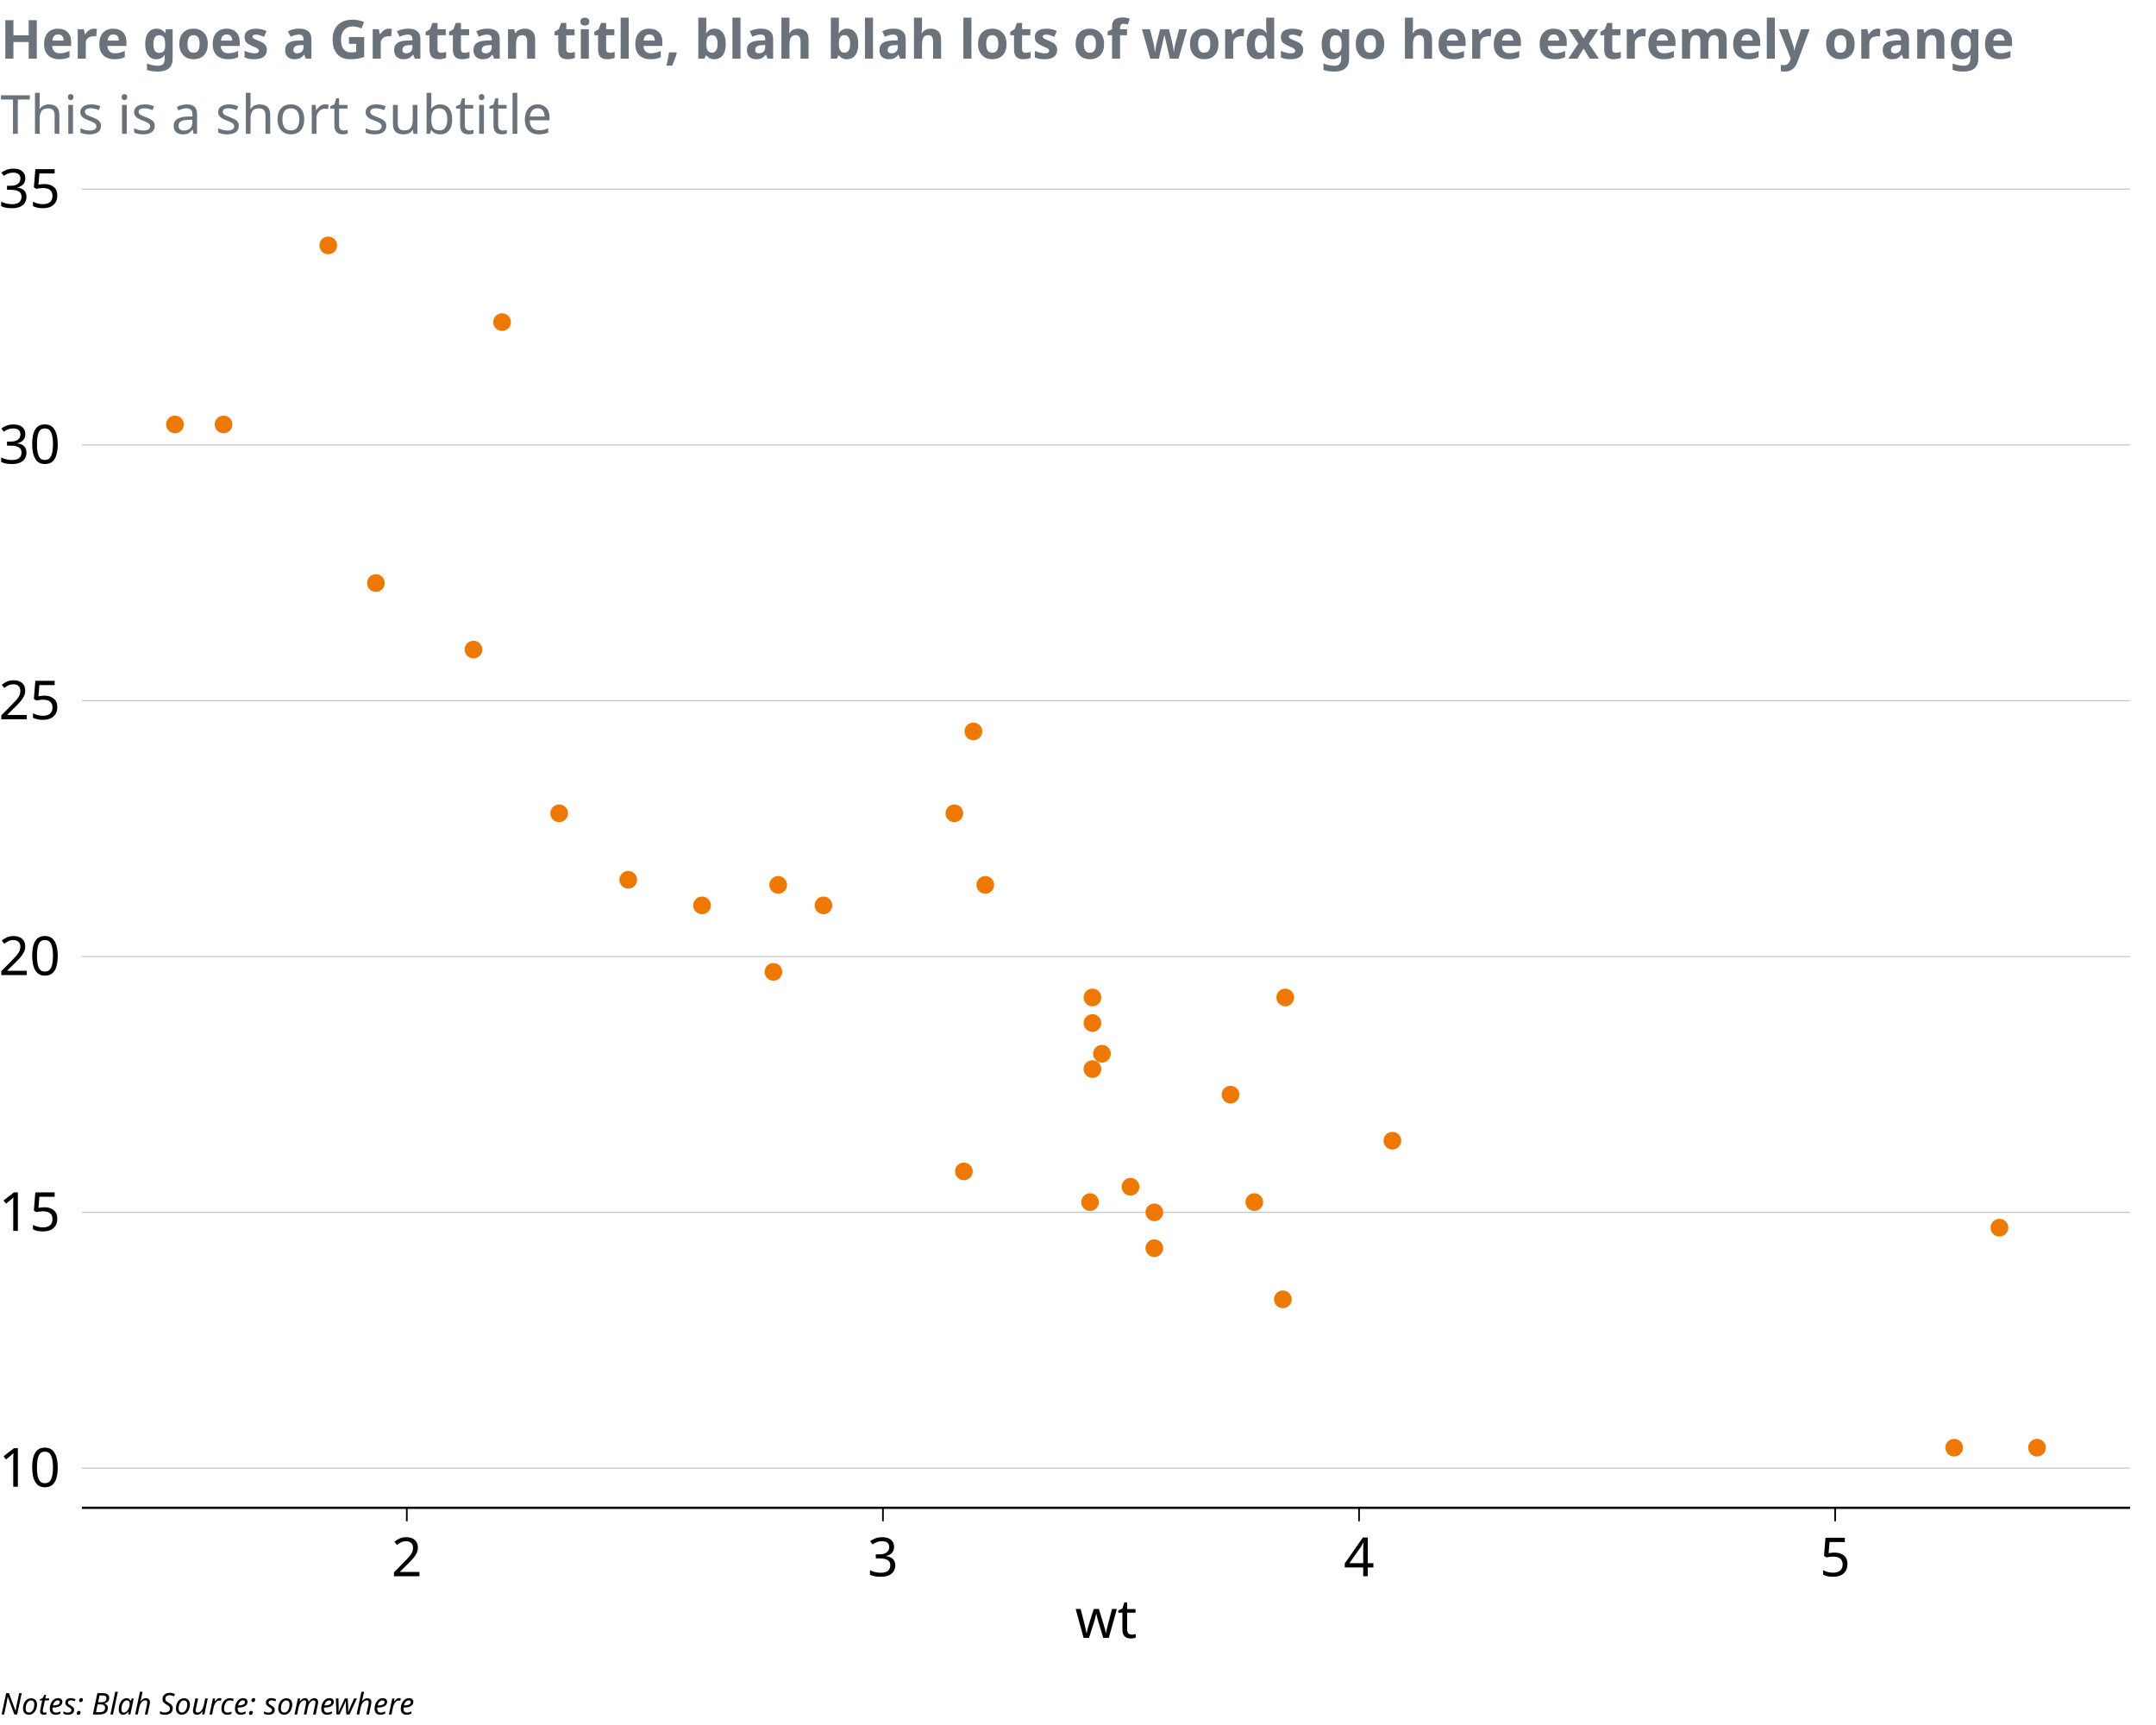
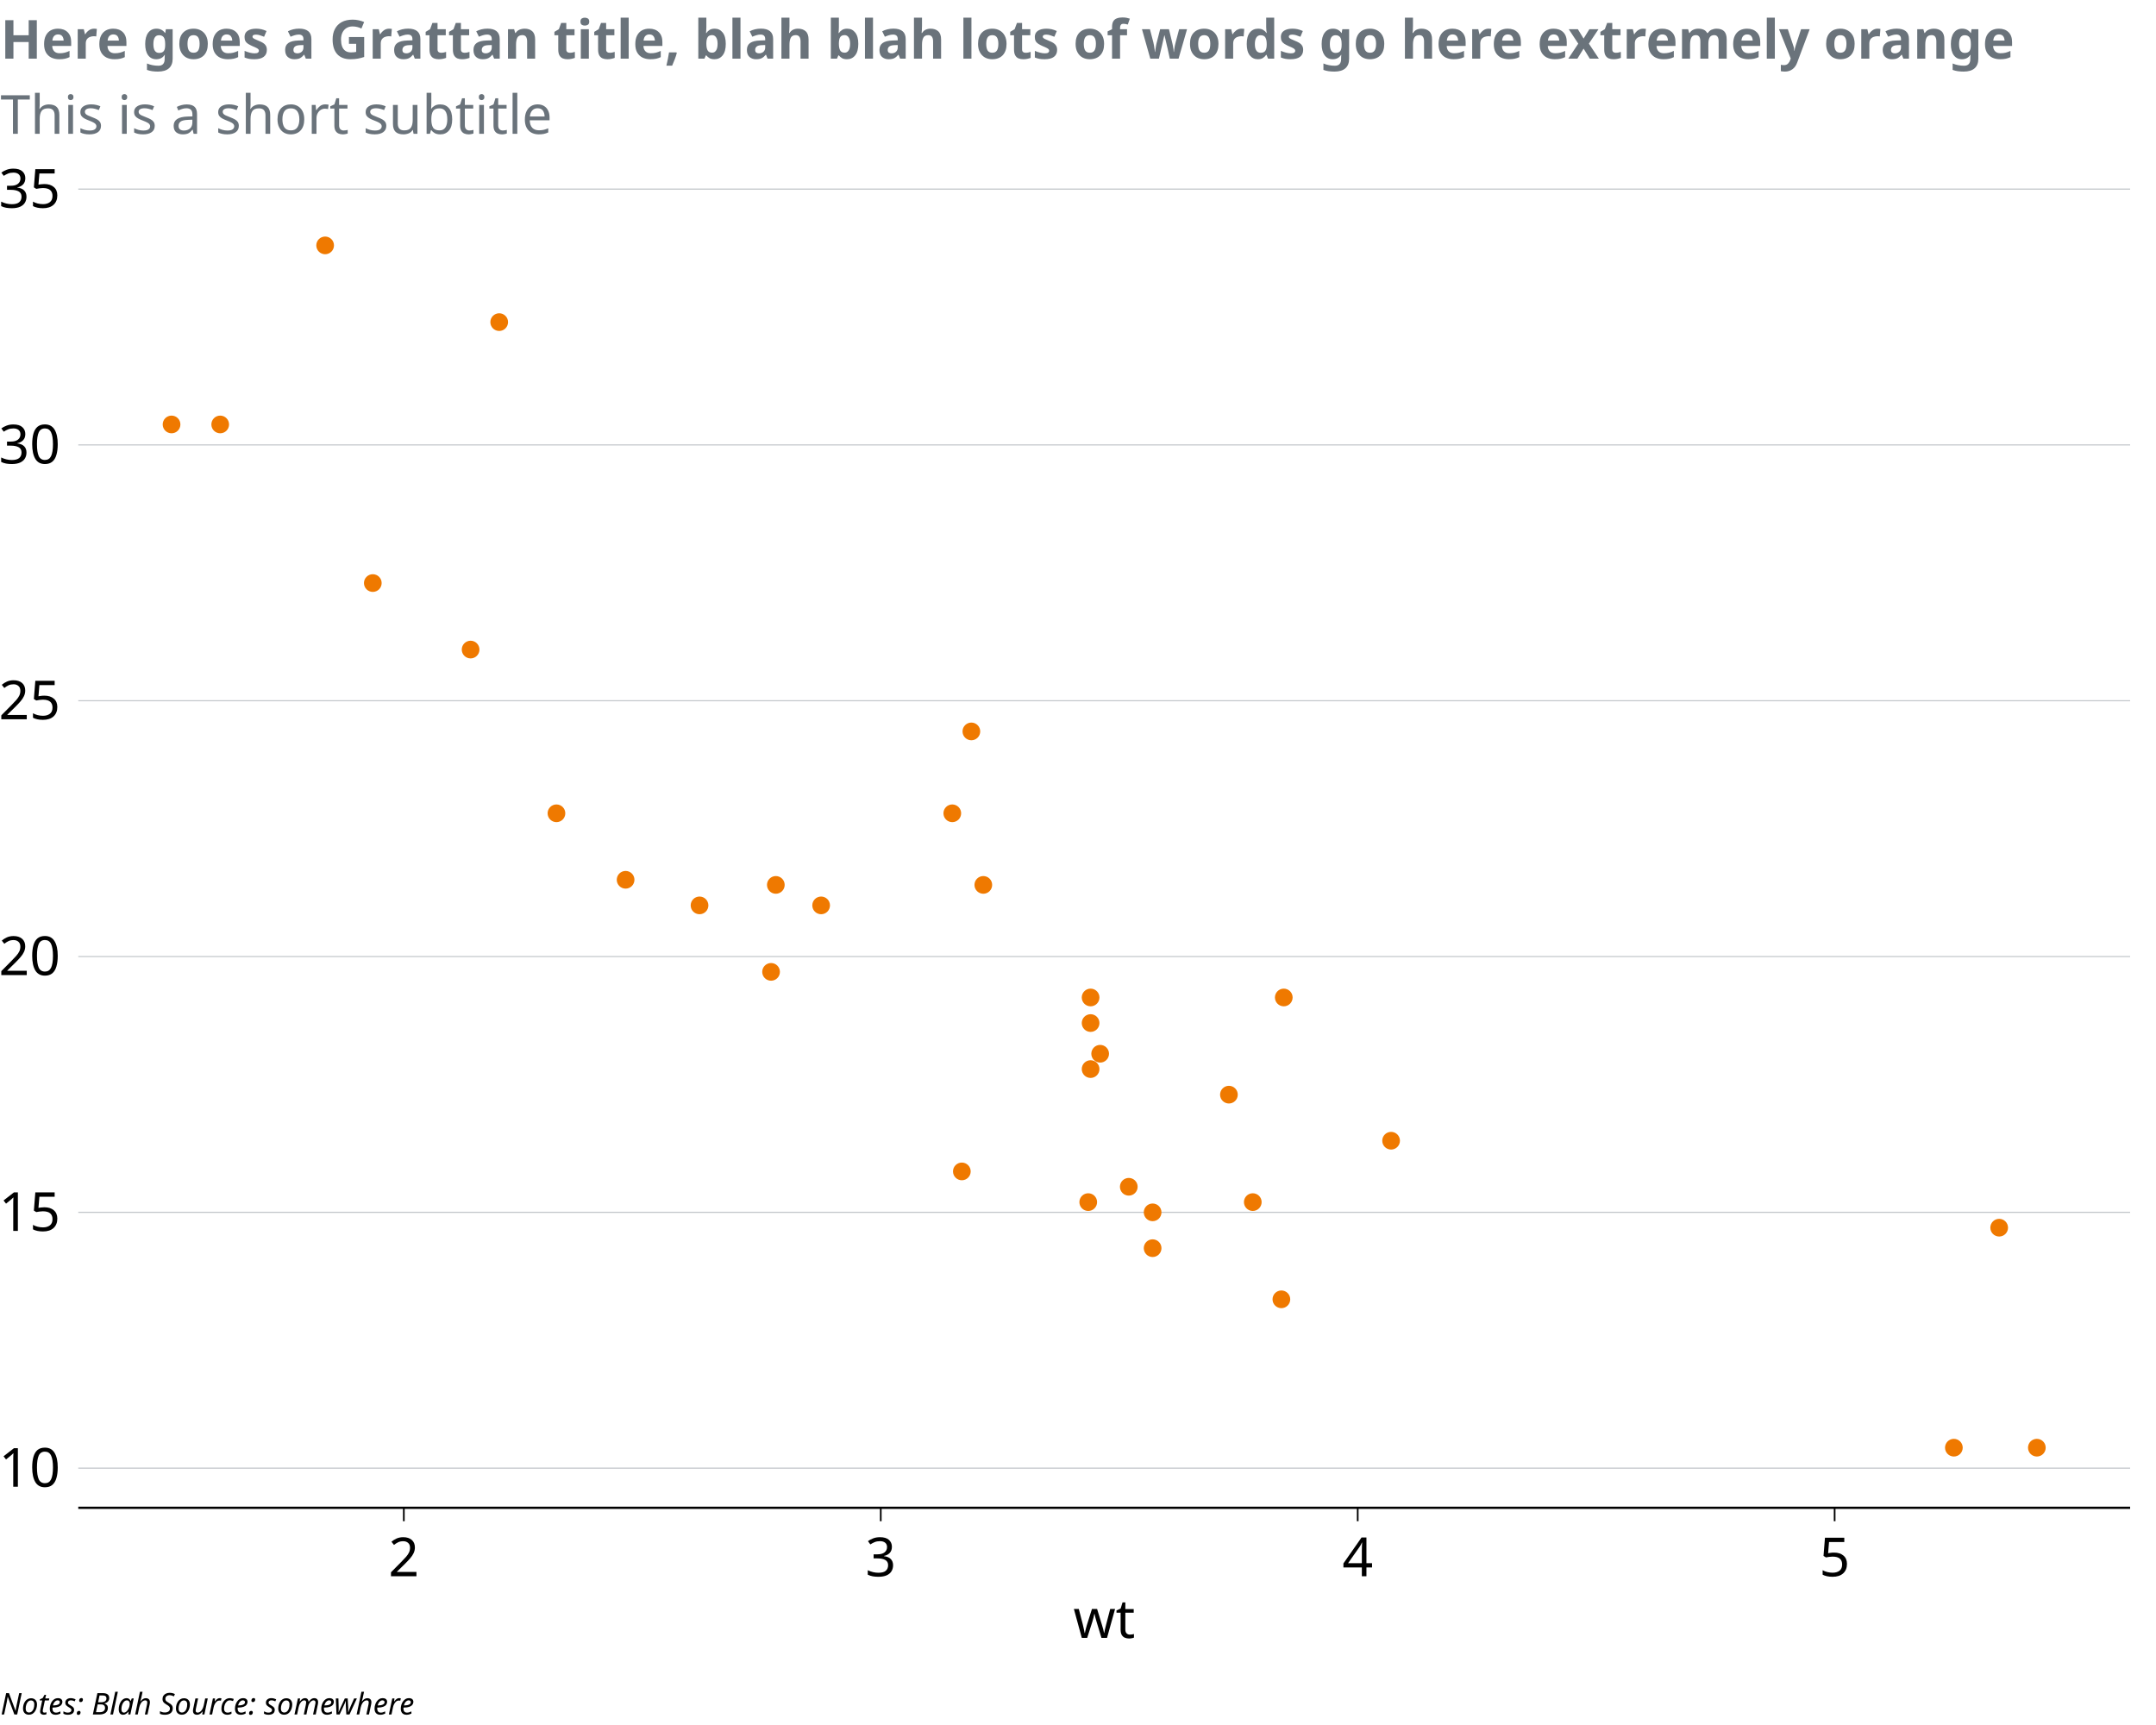
<svg xmlns="http://www.w3.org/2000/svg" class="svglite" data-engine-version="2.0" width="720.00pt" height="576.00pt" viewBox="0 0 720.00 576.00">
  <defs>
    <style type="text/css">
    .svglite line, .svglite polyline, .svglite polygon, .svglite path, .svglite rect, .svglite circle {
      fill: none;
      stroke: #000000;
      stroke-linecap: round;
      stroke-linejoin: round;
      stroke-miterlimit: 10.00;
    }
  </style>
  </defs>
  <rect width="100%" height="100%" style="stroke: none; fill: #FFFFFF;" />
  <defs>
    <clipPath id="cpMC4wMHw3MjAuMDB8MC4wMHw1NzYuMDA=">
      <rect x="0.00" y="0.00" width="720.00" height="576.00" />
    </clipPath>
  </defs>
  <g clip-path="url(#cpMC4wMHw3MjAuMDB8MC4wMHw1NzYuMDA=)">
-     <rect x="-0" y="0.00" width="720.00" height="576.00" style="stroke-width: 0.75; stroke: none; fill: #FFFFFF;" />
+     <rect x="0.00" y="0.00" width="720.00" height="576.00" style="stroke-width: 0.75; stroke: none; fill: #FFFFFF;" />
  </g>
  <defs>
-     <clipPath id="cpMjcuMzR8NzExLjM2fDYxLjg2fDUwMy40Nw==">
-       <rect x="27.34" y="61.86" width="684.02" height="441.61" />
+     <clipPath id="cpMjYuMTR8NzExLjM2fDYxLjg2fDUwMy40Nw==">
+       <rect x="26.14" y="61.86" width="685.22" height="441.61" />
    </clipPath>
  </defs>
-   <g clip-path="url(#cpMjcuMzR8NzExLjM2fDYxLjg2fDUwMy40Nw==)">
-     <rect x="27.34" y="61.86" width="684.02" height="441.61" style="stroke-width: 0.75; stroke: none; fill: #FFFFFF;" />
-     <polyline points="27.34,490.23 711.36,490.23 " style="stroke-width: 0.38; stroke: #C3C7CB; stroke-linecap: butt;" />
-     <polyline points="27.34,404.82 711.36,404.82 " style="stroke-width: 0.38; stroke: #C3C7CB; stroke-linecap: butt;" />
-     <polyline points="27.34,319.40 711.36,319.40 " style="stroke-width: 0.38; stroke: #C3C7CB; stroke-linecap: butt;" />
-     <polyline points="27.34,233.98 711.36,233.98 " style="stroke-width: 0.38; stroke: #C3C7CB; stroke-linecap: butt;" />
-     <polyline points="27.34,148.56 711.36,148.56 " style="stroke-width: 0.38; stroke: #C3C7CB; stroke-linecap: butt;" />
-     <polyline points="27.34,63.15 711.36,63.15 " style="stroke-width: 0.38; stroke: #C3C7CB; stroke-linecap: butt;" />
-     <circle cx="234.44" cy="302.32" r="2.60" style="stroke-width: 0.71; stroke: #EF7900; fill: #EF7900;" />
-     <circle cx="274.99" cy="302.32" r="2.60" style="stroke-width: 0.71; stroke: #EF7900; fill: #EF7900;" />
-     <circle cx="186.74" cy="271.57" r="2.60" style="stroke-width: 0.71; stroke: #EF7900; fill: #EF7900;" />
-     <circle cx="329.04" cy="295.48" r="2.60" style="stroke-width: 0.71; stroke: #EF7900; fill: #EF7900;" />
-     <circle cx="364.82" cy="341.61" r="2.60" style="stroke-width: 0.71; stroke: #EF7900; fill: #EF7900;" />
-     <circle cx="368.00" cy="351.86" r="2.60" style="stroke-width: 0.71; stroke: #EF7900; fill: #EF7900;" />
-     <circle cx="385.49" cy="416.78" r="2.60" style="stroke-width: 0.71; stroke: #EF7900; fill: #EF7900;" />
-     <circle cx="325.07" cy="244.23" r="2.60" style="stroke-width: 0.71; stroke: #EF7900; fill: #EF7900;" />
-     <circle cx="318.71" cy="271.57" r="2.60" style="stroke-width: 0.71; stroke: #EF7900; fill: #EF7900;" />
-     <circle cx="364.82" cy="333.07" r="2.60" style="stroke-width: 0.71; stroke: #EF7900; fill: #EF7900;" />
-     <circle cx="364.82" cy="356.98" r="2.60" style="stroke-width: 0.71; stroke: #EF7900; fill: #EF7900;" />
-     <circle cx="464.99" cy="380.90" r="2.60" style="stroke-width: 0.71; stroke: #EF7900; fill: #EF7900;" />
-     <circle cx="410.93" cy="365.52" r="2.60" style="stroke-width: 0.71; stroke: #EF7900; fill: #EF7900;" />
-     <circle cx="418.88" cy="401.40" r="2.60" style="stroke-width: 0.71; stroke: #EF7900; fill: #EF7900;" />
-     <circle cx="652.60" cy="483.40" r="2.60" style="stroke-width: 0.71; stroke: #EF7900; fill: #EF7900;" />
-     <circle cx="680.27" cy="483.40" r="2.60" style="stroke-width: 0.71; stroke: #EF7900; fill: #EF7900;" />
-     <circle cx="667.71" cy="409.94" r="2.60" style="stroke-width: 0.71; stroke: #EF7900; fill: #EF7900;" />
-     <circle cx="167.66" cy="107.56" r="2.60" style="stroke-width: 0.71; stroke: #EF7900; fill: #EF7900;" />
-     <circle cx="74.65" cy="141.73" r="2.60" style="stroke-width: 0.71; stroke: #EF7900; fill: #EF7900;" />
-     <circle cx="109.63" cy="81.94" r="2.60" style="stroke-width: 0.71; stroke: #EF7900; fill: #EF7900;" />
-     <circle cx="209.80" cy="293.77" r="2.60" style="stroke-width: 0.71; stroke: #EF7900; fill: #EF7900;" />
-     <circle cx="377.54" cy="396.28" r="2.60" style="stroke-width: 0.71; stroke: #EF7900; fill: #EF7900;" />
-     <circle cx="364.02" cy="401.40" r="2.60" style="stroke-width: 0.71; stroke: #EF7900; fill: #EF7900;" />
-     <circle cx="428.42" cy="433.86" r="2.60" style="stroke-width: 0.71; stroke: #EF7900; fill: #EF7900;" />
-     <circle cx="429.21" cy="333.07" r="2.60" style="stroke-width: 0.71; stroke: #EF7900; fill: #EF7900;" />
-     <circle cx="125.53" cy="194.69" r="2.60" style="stroke-width: 0.71; stroke: #EF7900; fill: #EF7900;" />
-     <circle cx="158.12" cy="216.90" r="2.60" style="stroke-width: 0.71; stroke: #EF7900; fill: #EF7900;" />
-     <circle cx="58.43" cy="141.73" r="2.60" style="stroke-width: 0.71; stroke: #EF7900; fill: #EF7900;" />
-     <circle cx="321.89" cy="391.15" r="2.60" style="stroke-width: 0.71; stroke: #EF7900; fill: #EF7900;" />
-     <circle cx="258.29" cy="324.52" r="2.60" style="stroke-width: 0.71; stroke: #EF7900; fill: #EF7900;" />
-     <circle cx="385.49" cy="404.82" r="2.60" style="stroke-width: 0.71; stroke: #EF7900; fill: #EF7900;" />
-     <circle cx="259.88" cy="295.48" r="2.60" style="stroke-width: 0.71; stroke: #EF7900; fill: #EF7900;" />
+   <g clip-path="url(#cpMjYuMTR8NzExLjM2fDYxLjg2fDUwMy40Nw==)">
+     <rect x="26.14" y="61.86" width="685.22" height="441.61" style="stroke-width: 0.75; stroke: none; fill: #FFFFFF;" />
+     <polyline points="26.14,490.23 711.36,490.23 " style="stroke-width: 0.38; stroke: #C3C7CB; stroke-linecap: butt;" />
+     <polyline points="26.14,404.82 711.36,404.82 " style="stroke-width: 0.38; stroke: #C3C7CB; stroke-linecap: butt;" />
+     <polyline points="26.14,319.40 711.36,319.40 " style="stroke-width: 0.38; stroke: #C3C7CB; stroke-linecap: butt;" />
+     <polyline points="26.14,233.98 711.36,233.98 " style="stroke-width: 0.38; stroke: #C3C7CB; stroke-linecap: butt;" />
+     <polyline points="26.14,148.56 711.36,148.56 " style="stroke-width: 0.38; stroke: #C3C7CB; stroke-linecap: butt;" />
+     <polyline points="26.14,63.15 711.36,63.15 " style="stroke-width: 0.38; stroke: #C3C7CB; stroke-linecap: butt;" />
+     <circle cx="233.61" cy="302.32" r="2.60" style="stroke-width: 0.71; stroke: #EF7900; fill: #EF7900;" />
+     <circle cx="274.22" cy="302.32" r="2.60" style="stroke-width: 0.71; stroke: #EF7900; fill: #EF7900;" />
+     <circle cx="185.83" cy="271.57" r="2.60" style="stroke-width: 0.71; stroke: #EF7900; fill: #EF7900;" />
+     <circle cx="328.38" cy="295.48" r="2.60" style="stroke-width: 0.71; stroke: #EF7900; fill: #EF7900;" />
+     <circle cx="364.21" cy="341.61" r="2.60" style="stroke-width: 0.71; stroke: #EF7900; fill: #EF7900;" />
+     <circle cx="367.40" cy="351.86" r="2.60" style="stroke-width: 0.71; stroke: #EF7900; fill: #EF7900;" />
+     <circle cx="384.92" cy="416.78" r="2.60" style="stroke-width: 0.71; stroke: #EF7900; fill: #EF7900;" />
+     <circle cx="324.39" cy="244.23" r="2.60" style="stroke-width: 0.71; stroke: #EF7900; fill: #EF7900;" />
+     <circle cx="318.02" cy="271.57" r="2.60" style="stroke-width: 0.71; stroke: #EF7900; fill: #EF7900;" />
+     <circle cx="364.21" cy="333.07" r="2.60" style="stroke-width: 0.71; stroke: #EF7900; fill: #EF7900;" />
+     <circle cx="364.21" cy="356.98" r="2.60" style="stroke-width: 0.71; stroke: #EF7900; fill: #EF7900;" />
+     <circle cx="464.56" cy="380.90" r="2.60" style="stroke-width: 0.71; stroke: #EF7900; fill: #EF7900;" />
+     <circle cx="410.40" cy="365.52" r="2.60" style="stroke-width: 0.71; stroke: #EF7900; fill: #EF7900;" />
+     <circle cx="418.37" cy="401.40" r="2.60" style="stroke-width: 0.71; stroke: #EF7900; fill: #EF7900;" />
+     <circle cx="652.50" cy="483.40" r="2.60" style="stroke-width: 0.71; stroke: #EF7900; fill: #EF7900;" />
+     <circle cx="680.21" cy="483.40" r="2.60" style="stroke-width: 0.71; stroke: #EF7900; fill: #EF7900;" />
+     <circle cx="667.63" cy="409.94" r="2.60" style="stroke-width: 0.71; stroke: #EF7900; fill: #EF7900;" />
+     <circle cx="166.71" cy="107.56" r="2.60" style="stroke-width: 0.71; stroke: #EF7900; fill: #EF7900;" />
+     <circle cx="73.54" cy="141.73" r="2.60" style="stroke-width: 0.71; stroke: #EF7900; fill: #EF7900;" />
+     <circle cx="108.58" cy="81.94" r="2.60" style="stroke-width: 0.71; stroke: #EF7900; fill: #EF7900;" />
+     <circle cx="208.92" cy="293.77" r="2.60" style="stroke-width: 0.71; stroke: #EF7900; fill: #EF7900;" />
+     <circle cx="376.96" cy="396.28" r="2.60" style="stroke-width: 0.71; stroke: #EF7900; fill: #EF7900;" />
+     <circle cx="363.42" cy="401.40" r="2.60" style="stroke-width: 0.71; stroke: #EF7900; fill: #EF7900;" />
+     <circle cx="427.92" cy="433.86" r="2.60" style="stroke-width: 0.71; stroke: #EF7900; fill: #EF7900;" />
+     <circle cx="428.72" cy="333.07" r="2.60" style="stroke-width: 0.71; stroke: #EF7900; fill: #EF7900;" />
+     <circle cx="124.50" cy="194.69" r="2.60" style="stroke-width: 0.71; stroke: #EF7900; fill: #EF7900;" />
+     <circle cx="157.16" cy="216.90" r="2.60" style="stroke-width: 0.71; stroke: #EF7900; fill: #EF7900;" />
+     <circle cx="57.29" cy="141.73" r="2.60" style="stroke-width: 0.71; stroke: #EF7900; fill: #EF7900;" />
+     <circle cx="321.21" cy="391.15" r="2.60" style="stroke-width: 0.71; stroke: #EF7900; fill: #EF7900;" />
+     <circle cx="257.50" cy="324.52" r="2.60" style="stroke-width: 0.71; stroke: #EF7900; fill: #EF7900;" />
+     <circle cx="384.92" cy="404.82" r="2.60" style="stroke-width: 0.71; stroke: #EF7900; fill: #EF7900;" />
+     <circle cx="259.09" cy="295.48" r="2.60" style="stroke-width: 0.71; stroke: #EF7900; fill: #EF7900;" />
  </g>
  <g clip-path="url(#cpMC4wMHw3MjAuMDB8MC4wMHw1NzYuMDA=)">
    <text x="20.17" y="496.43" text-anchor="end" style="font-size: 18.00px; font-family: sans;" textLength="20.02px" lengthAdjust="spacingAndGlyphs">10</text>
    <text x="20.17" y="411.01" text-anchor="end" style="font-size: 18.00px; font-family: sans;" textLength="20.02px" lengthAdjust="spacingAndGlyphs">15</text>
    <text x="20.17" y="325.59" text-anchor="end" style="font-size: 18.00px; font-family: sans;" textLength="20.02px" lengthAdjust="spacingAndGlyphs">20</text>
    <text x="20.17" y="240.18" text-anchor="end" style="font-size: 18.00px; font-family: sans;" textLength="20.02px" lengthAdjust="spacingAndGlyphs">25</text>
    <text x="20.17" y="154.76" text-anchor="end" style="font-size: 18.00px; font-family: sans;" textLength="20.02px" lengthAdjust="spacingAndGlyphs">30</text>
    <text x="20.17" y="69.34" text-anchor="end" style="font-size: 18.00px; font-family: sans;" textLength="20.02px" lengthAdjust="spacingAndGlyphs">35</text>
-     <polyline points="27.34,503.47 711.36,503.47 " style="stroke-width: 0.75; stroke-linecap: butt;" />
-     <polyline points="135.86,507.96 135.86,503.47 " style="stroke-width: 0.56; stroke-linecap: butt;" />
-     <polyline points="294.86,507.96 294.86,503.47 " style="stroke-width: 0.56; stroke-linecap: butt;" />
-     <polyline points="453.86,507.96 453.86,503.47 " style="stroke-width: 0.56; stroke-linecap: butt;" />
-     <polyline points="612.85,507.96 612.85,503.47 " style="stroke-width: 0.56; stroke-linecap: butt;" />
-     <text x="135.86" y="526.32" text-anchor="middle" style="font-size: 18.00px; font-family: sans;" textLength="10.01px" lengthAdjust="spacingAndGlyphs">2</text>
-     <text x="294.86" y="526.32" text-anchor="middle" style="font-size: 18.00px; font-family: sans;" textLength="10.01px" lengthAdjust="spacingAndGlyphs">3</text>
-     <text x="453.86" y="526.32" text-anchor="middle" style="font-size: 18.00px; font-family: sans;" textLength="10.01px" lengthAdjust="spacingAndGlyphs">4</text>
-     <text x="612.85" y="526.32" text-anchor="middle" style="font-size: 18.00px; font-family: sans;" textLength="10.01px" lengthAdjust="spacingAndGlyphs">5</text>
-     <text x="369.35" y="546.93" text-anchor="middle" style="font-size: 18.00px; font-family: sans;" textLength="18.00px" lengthAdjust="spacingAndGlyphs">wt</text>
+     <polyline points="26.14,503.47 711.36,503.47 " style="stroke-width: 0.75; stroke-linecap: butt;" />
+     <polyline points="134.86,507.96 134.86,503.47 " style="stroke-width: 0.56; stroke-linecap: butt;" />
+     <polyline points="294.13,507.96 294.13,503.47 " style="stroke-width: 0.56; stroke-linecap: butt;" />
+     <polyline points="453.41,507.96 453.41,503.47 " style="stroke-width: 0.56; stroke-linecap: butt;" />
+     <polyline points="612.68,507.96 612.68,503.47 " style="stroke-width: 0.56; stroke-linecap: butt;" />
+     <text x="134.86" y="526.32" text-anchor="middle" style="font-size: 18.00px; font-family: sans;" textLength="10.01px" lengthAdjust="spacingAndGlyphs">2</text>
+     <text x="294.13" y="526.32" text-anchor="middle" style="font-size: 18.00px; font-family: sans;" textLength="10.01px" lengthAdjust="spacingAndGlyphs">3</text>
+     <text x="453.41" y="526.32" text-anchor="middle" style="font-size: 18.00px; font-family: sans;" textLength="10.01px" lengthAdjust="spacingAndGlyphs">4</text>
+     <text x="612.68" y="526.32" text-anchor="middle" style="font-size: 18.00px; font-family: sans;" textLength="10.01px" lengthAdjust="spacingAndGlyphs">5</text>
+     <text x="368.75" y="546.93" text-anchor="middle" style="font-size: 18.00px; font-family: sans;" textLength="18.00px" lengthAdjust="spacingAndGlyphs">wt</text>
    <text x="0.14" y="44.68" style="font-size: 18.00px; fill: #6A737B; font-family: sans;" textLength="174.09px" lengthAdjust="spacingAndGlyphs">This is a short subtitle</text>
    <text x="0.14" y="19.59" style="font-size: 18.00px; font-weight: bold; fill: #6A737B; font-family: sans;" textLength="595.38px" lengthAdjust="spacingAndGlyphs">Here goes a Grattan title, blah blah lots of words go here extremely orange</text>
    <text x="0.14" y="572.49" style="font-size: 9.99px; font-style: italic; font-family: sans;" textLength="143.29px" lengthAdjust="spacingAndGlyphs">Notes: Blah Source: somewhere</text>
  </g>
</svg>
